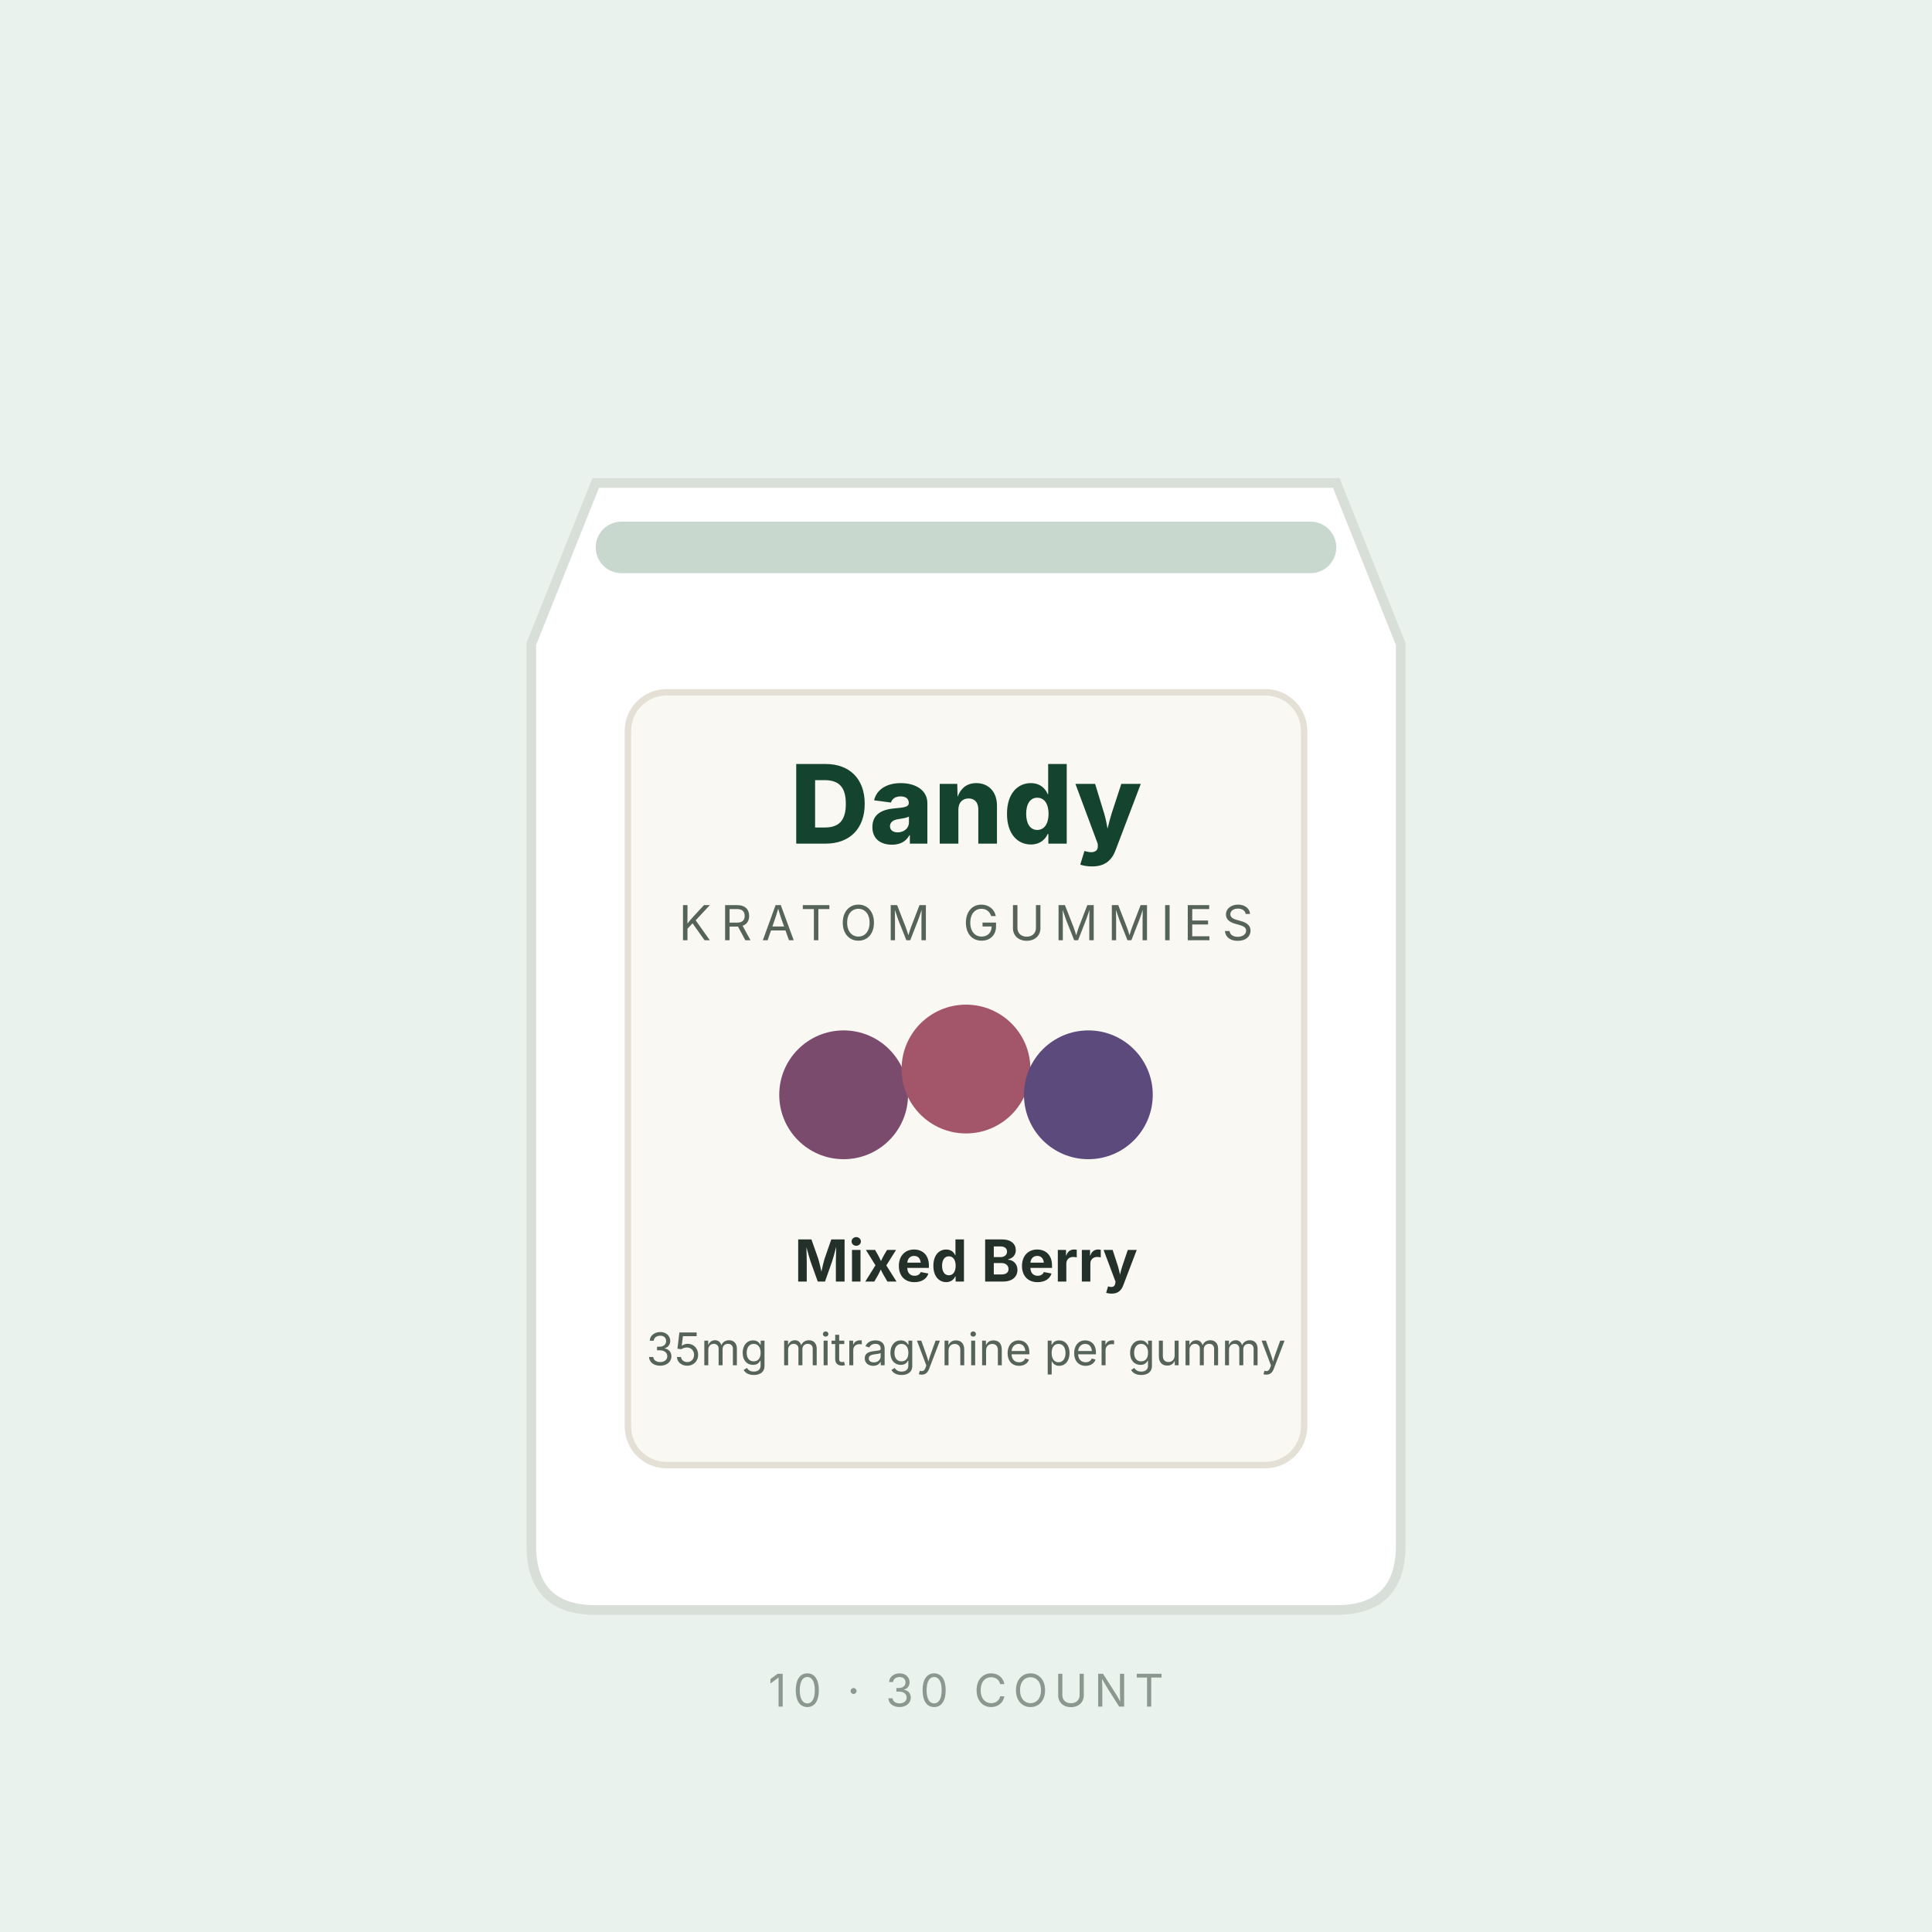
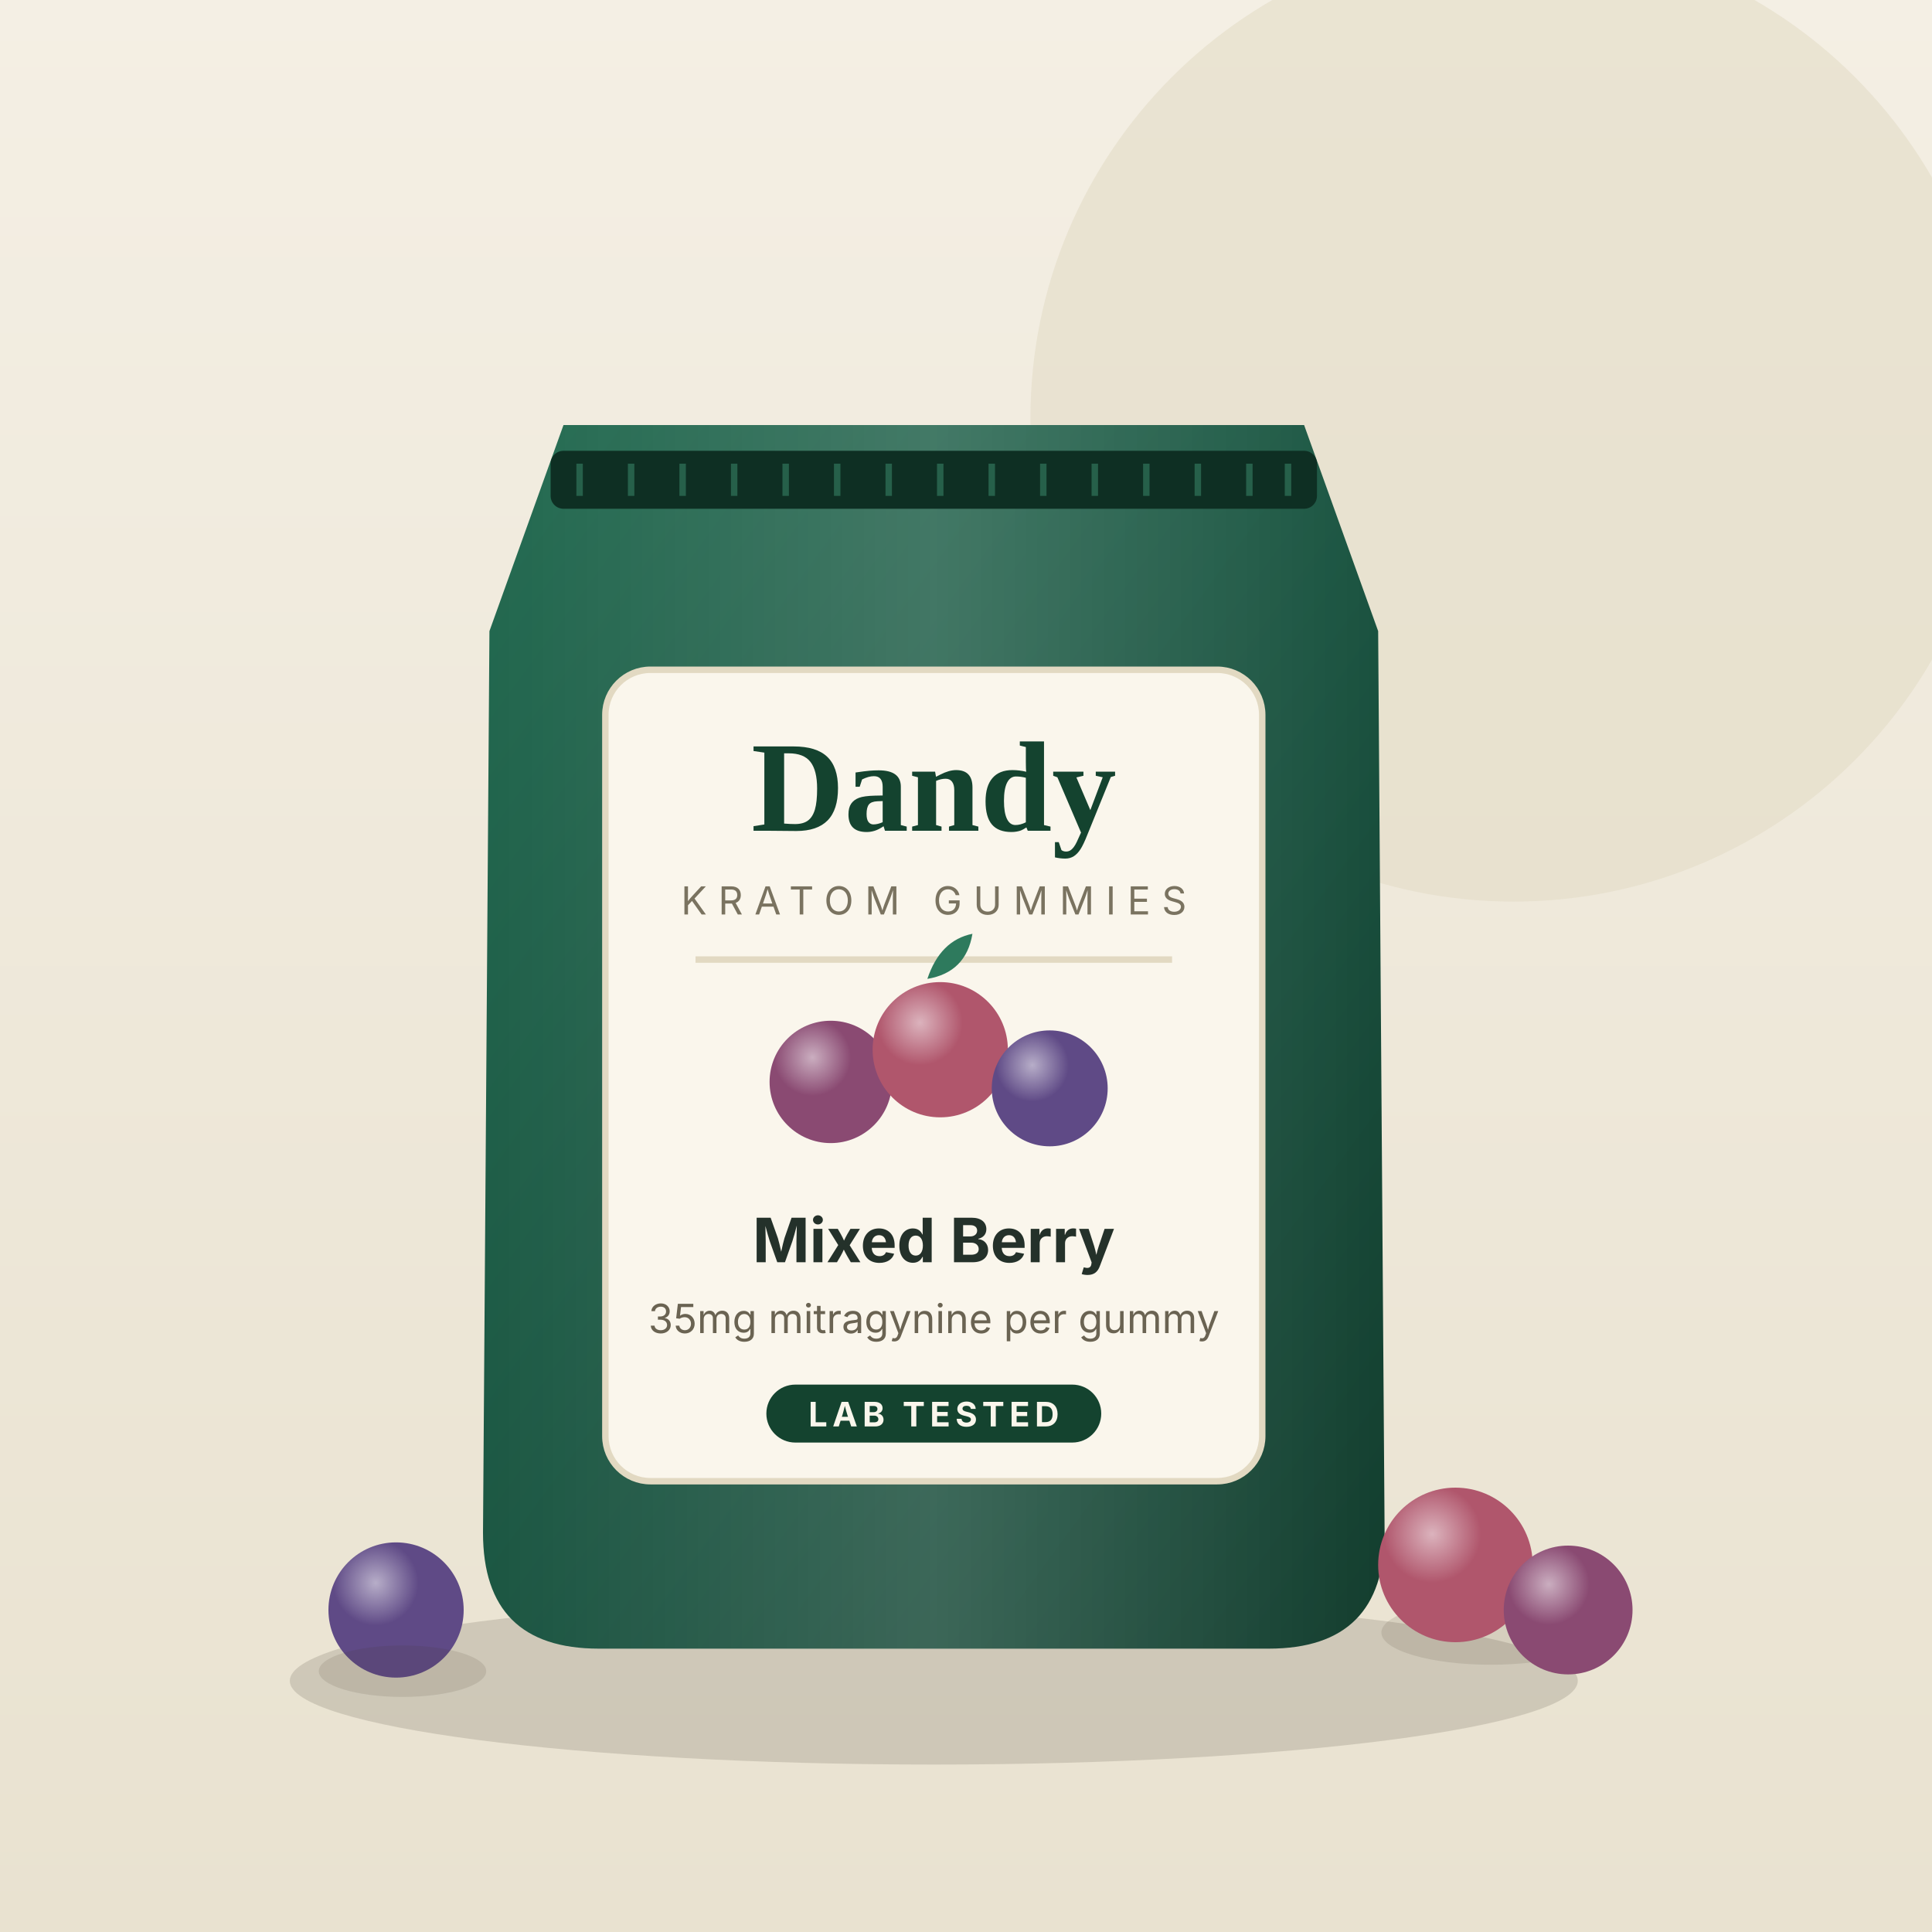
- <svg xmlns="http://www.w3.org/2000/svg" viewBox="0 0 600 600" role="img" aria-label="Dandy Mixed Berry Kratom Gummies pouch">
-   <rect width="600" height="600" fill="#eaf2ee" />
-   <path d="M185 150 L415 150 L435 200 L435 480 Q435 500 415 500 L185 500 Q165 500 165 480 L165 200 Z" fill="#ffffff" stroke="#d8dfd9" stroke-width="3" />
-   <rect x="185" y="162" width="230" height="16" rx="8" fill="#c9d8cf" />
-   <rect x="195" y="215" width="210" height="240" rx="12" fill="#faf8f3" stroke="#e4e0d5" stroke-width="2" />
-   <text x="300" y="262" text-anchor="middle" font-family="Inter, -apple-system, Segoe UI, sans-serif" font-size="34" font-weight="800" fill="#14432f">Dandy</text>
-   <text x="300" y="292" text-anchor="middle" font-family="Inter, -apple-system, Segoe UI, sans-serif" font-size="15" letter-spacing="3" fill="#55635b">KRATOM GUMMIES</text>
-   <circle cx="262" cy="340" r="20" fill="#7b4b6e" />
-   <circle cx="300" cy="332" r="20" fill="#a3556a" />
-   <circle cx="338" cy="340" r="20" fill="#5c4a7d" />
-   <text x="300" y="398" text-anchor="middle" font-family="Inter, -apple-system, Segoe UI, sans-serif" font-size="18" font-weight="700" fill="#24312a">Mixed Berry</text>
-   <text x="300" y="424" text-anchor="middle" font-family="Inter, -apple-system, Segoe UI, sans-serif" font-size="14" fill="#55635b">35mg mitragynine per gummy</text>
-   <text x="300" y="530" text-anchor="middle" font-family="Inter, -apple-system, Segoe UI, sans-serif" font-size="14" letter-spacing="2" fill="#8b988f">10 · 30 COUNT</text>
+ <svg xmlns="http://www.w3.org/2000/svg" viewBox="0 0 600 600" role="img" aria-label="Dandy Mixed Berry Kratom Gummies pouch with gummies">
+   <defs>
+     <linearGradient id="bg" x1="0" y1="0" x2="0" y2="1">
+       <stop offset="0" stop-color="#f4efe4" />
+       <stop offset="1" stop-color="#e9e2d0" />
+     </linearGradient>
+     <linearGradient id="pouch" x1="0" y1="0" x2="1" y2="1">
+       <stop offset="0" stop-color="#236b51" />
+       <stop offset="0.55" stop-color="#1a5340" />
+       <stop offset="1" stop-color="#123c2d" />
+     </linearGradient>
+     <linearGradient id="sheen" x1="0" y1="0" x2="1" y2="0">
+       <stop offset="0" stop-color="#ffffff" stop-opacity="0" />
+       <stop offset="0.5" stop-color="#ffffff" stop-opacity="0.16" />
+       <stop offset="1" stop-color="#ffffff" stop-opacity="0" />
+     </linearGradient>
+     <radialGradient id="gumshine" cx="0.35" cy="0.3" r="0.9">
+       <stop offset="0" stop-color="#ffffff" stop-opacity="0.55" />
+       <stop offset="0.35" stop-color="#ffffff" stop-opacity="0" />
+     </radialGradient>
+   </defs>
+   <rect width="600" height="600" fill="url(#bg)" />
+   <circle cx="470" cy="130" r="150" fill="#e3dcc7" opacity="0.6" />
+   <ellipse cx="290" cy="522" rx="200" ry="26" fill="#3a3325" opacity="0.16" />
+   <path d="M175 132 L405 132 L428 196 L430 476 Q430 512 394 512 L186 512 Q150 512 150 476 L152 196 Z" fill="url(#pouch)" />
+   <path d="M175 132 L405 132 L428 196 L430 476 Q430 512 394 512 L186 512 Q150 512 150 476 L152 196 Z" fill="url(#sheen)" />
+   <rect x="171" y="140" width="238" height="18" rx="4" fill="#0e2f23" />
+   <g stroke="#2c6d54" stroke-width="2" opacity="0.8">
+     <line x1="180" y1="144" x2="180" y2="154" />
+     <line x1="196" y1="144" x2="196" y2="154" />
+     <line x1="212" y1="144" x2="212" y2="154" />
+     <line x1="228" y1="144" x2="228" y2="154" />
+     <line x1="244" y1="144" x2="244" y2="154" />
+     <line x1="260" y1="144" x2="260" y2="154" />
+     <line x1="276" y1="144" x2="276" y2="154" />
+     <line x1="292" y1="144" x2="292" y2="154" />
+     <line x1="308" y1="144" x2="308" y2="154" />
+     <line x1="324" y1="144" x2="324" y2="154" />
+     <line x1="340" y1="144" x2="340" y2="154" />
+     <line x1="356" y1="144" x2="356" y2="154" />
+     <line x1="372" y1="144" x2="372" y2="154" />
+     <line x1="388" y1="144" x2="388" y2="154" />
+     <line x1="400" y1="144" x2="400" y2="154" />
+   </g>
+   <rect x="188" y="208" width="204" height="252" rx="14" fill="#faf6ec" />
+   <rect x="188" y="208" width="204" height="252" rx="14" fill="none" stroke="#e2d9c2" stroke-width="2" />
+   <text x="290" y="258" text-anchor="middle" font-family="Georgia, 'Times New Roman', serif" font-size="40" font-weight="700" fill="#14432f">Dandy</text>
+   <text x="290" y="284" text-anchor="middle" font-family="Inter, -apple-system, sans-serif" font-size="12" letter-spacing="3.5" fill="#7a7360">KRATOM GUMMIES</text>
+   <line x1="216" y1="298" x2="364" y2="298" stroke="#e2d9c2" stroke-width="2" />
+   <g>
+     <circle cx="258" cy="336" r="19" fill="#8a4a72" />
+     <circle cx="258" cy="336" r="19" fill="url(#gumshine)" />
+     <circle cx="292" cy="326" r="21" fill="#b0566c" />
+     <circle cx="292" cy="326" r="21" fill="url(#gumshine)" />
+     <circle cx="326" cy="338" r="18" fill="#5f4a86" />
+     <circle cx="326" cy="338" r="18" fill="url(#gumshine)" />
+     <path d="M288 304 q4 -12 14 -14 q-2 12 -14 14" fill="#2e7a5d" />
+   </g>
+   <text x="290" y="392" text-anchor="middle" font-family="Inter, -apple-system, sans-serif" font-size="19" font-weight="700" fill="#24312a">Mixed Berry</text>
+   <text x="290" y="414" text-anchor="middle" font-family="Inter, -apple-system, sans-serif" font-size="12.5" fill="#6a6352">35mg mitragynine per gummy</text>
+   <rect x="238" y="430" width="104" height="18" rx="9" fill="#14432f" />
+   <text x="290" y="443" text-anchor="middle" font-family="Inter, -apple-system, sans-serif" font-size="10.5" font-weight="700" letter-spacing="1.5" fill="#faf6ec">LAB TESTED</text>
+   <g>
+     <ellipse cx="463" cy="507" rx="34" ry="10" fill="#3a3325" opacity="0.12" />
+     <circle cx="452" cy="486" r="24" fill="#b0566c" />
+     <circle cx="452" cy="486" r="24" fill="url(#gumshine)" />
+     <circle cx="487" cy="500" r="20" fill="#8a4a72" />
+     <circle cx="487" cy="500" r="20" fill="url(#gumshine)" />
+     <circle cx="123" cy="500" r="21" fill="#5f4a86" />
+     <circle cx="123" cy="500" r="21" fill="url(#gumshine)" />
+     <ellipse cx="125" cy="519" rx="26" ry="8" fill="#3a3325" opacity="0.12" />
+   </g>
</svg>
